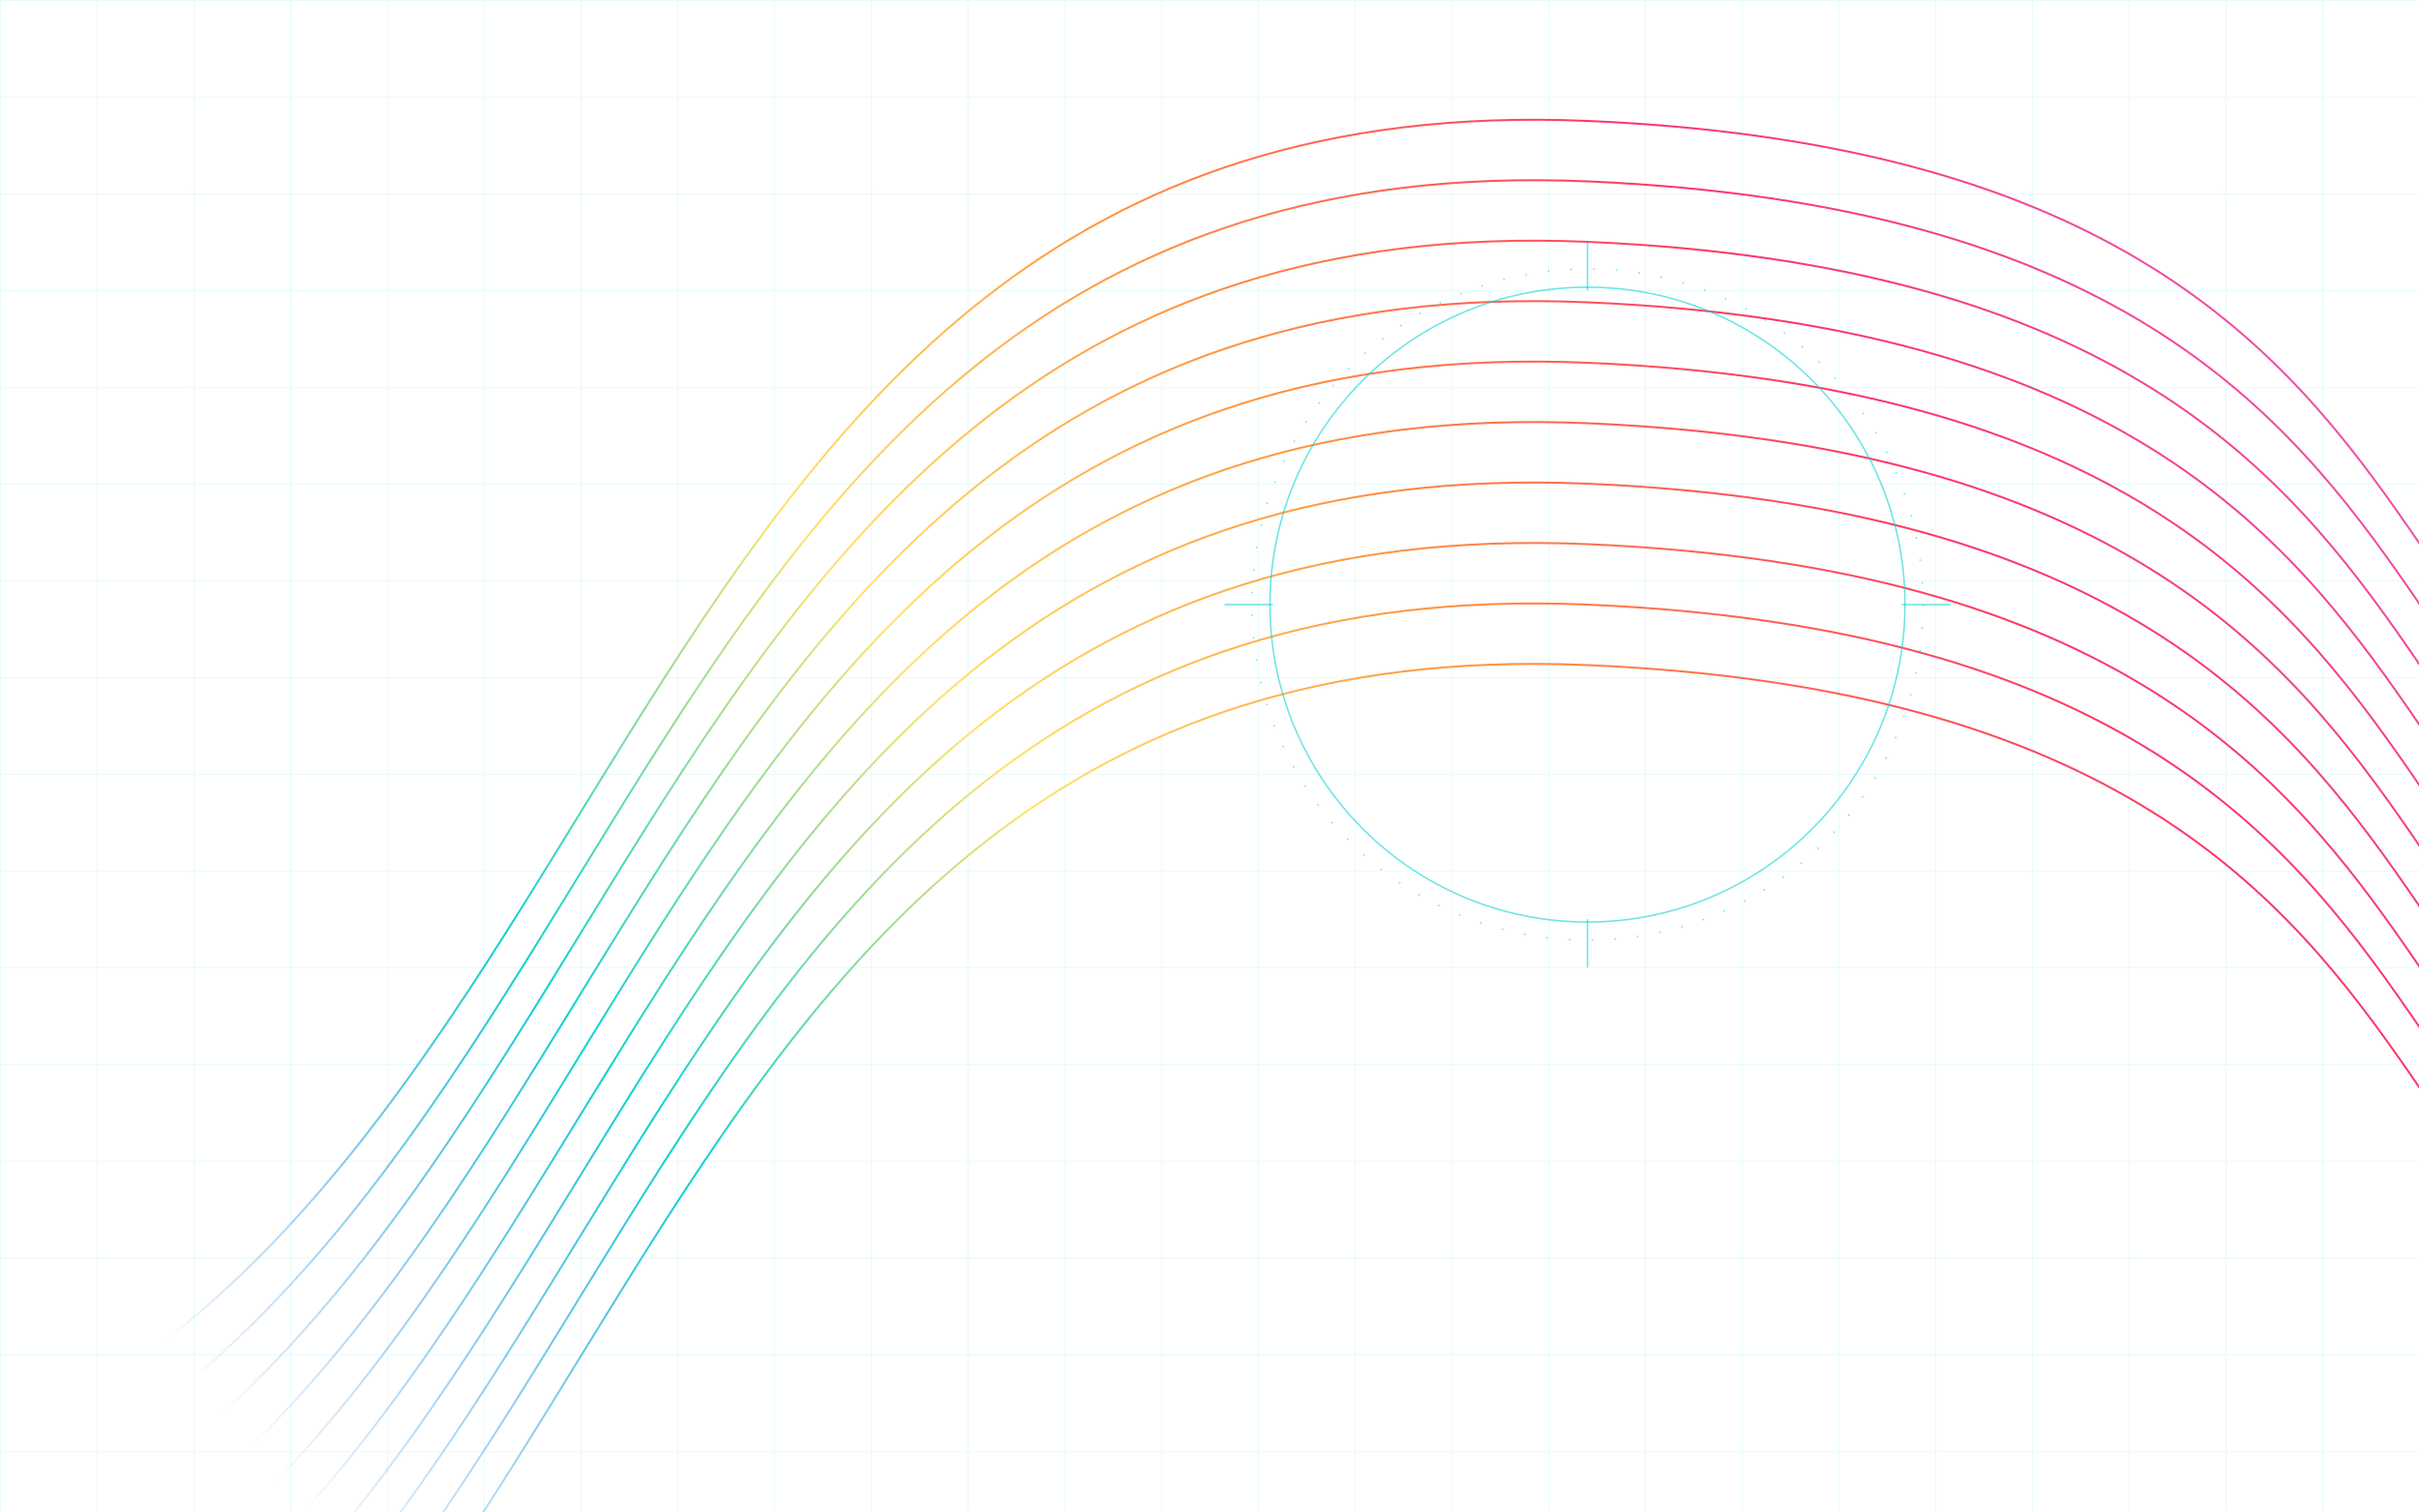
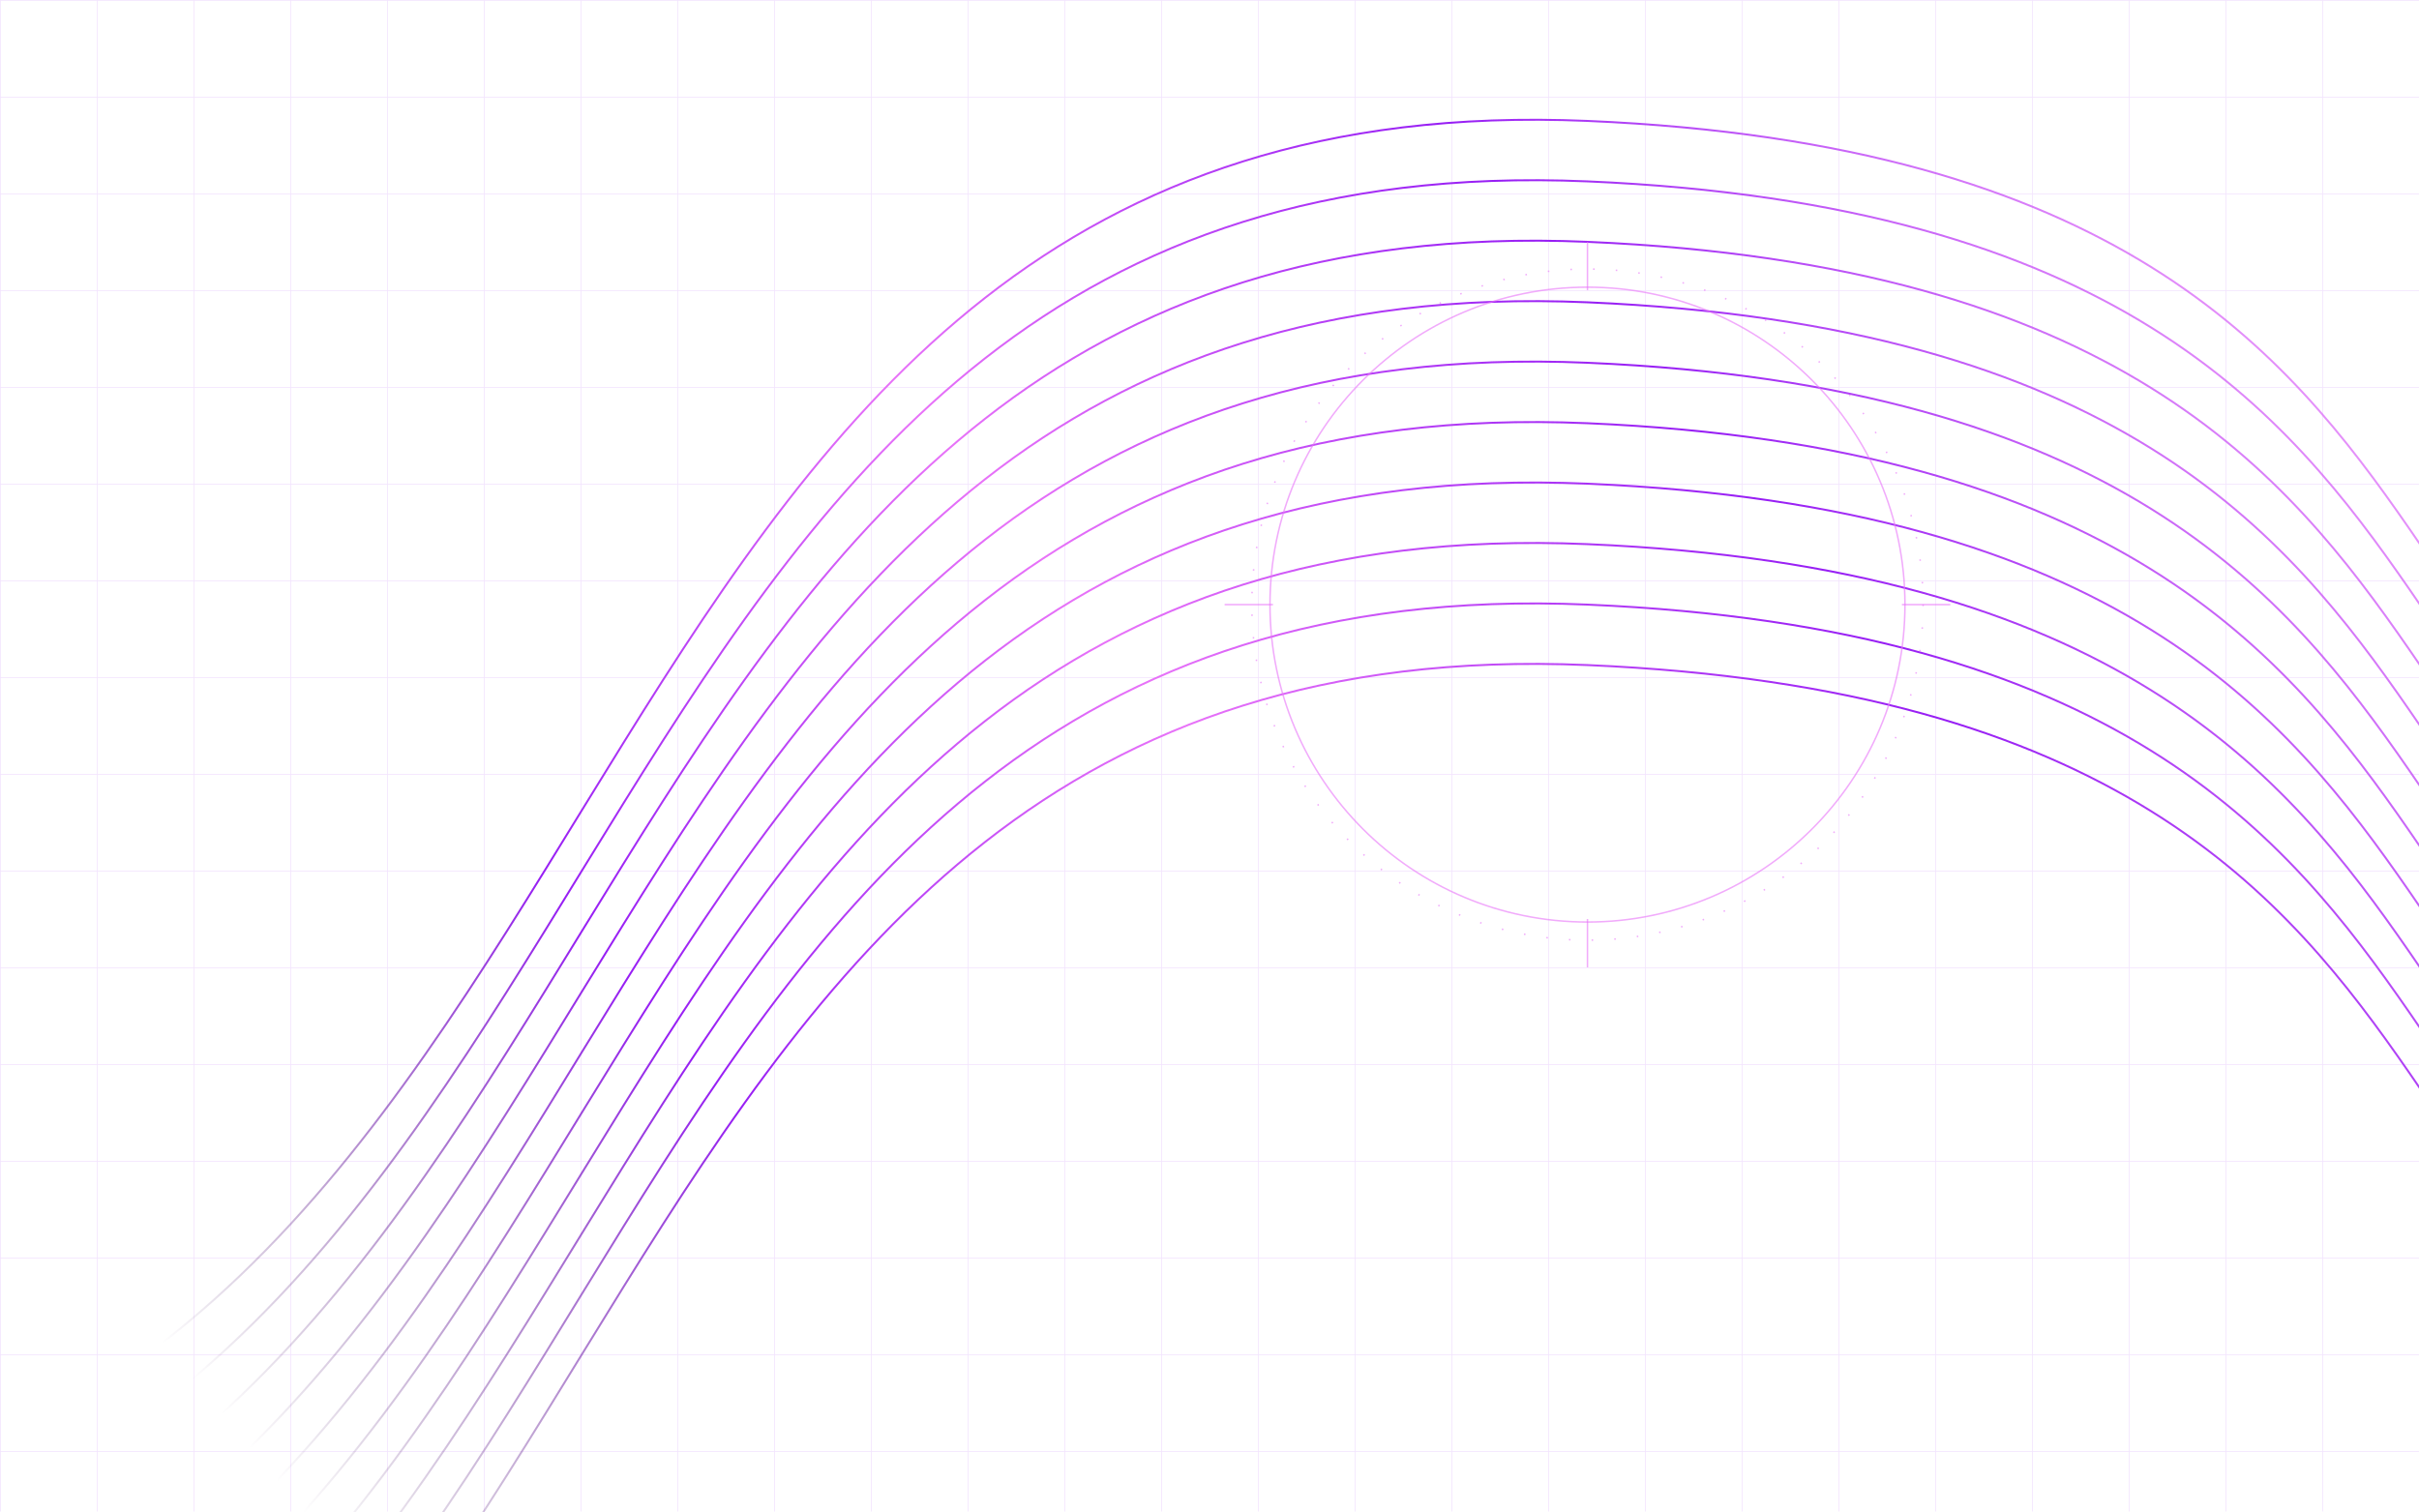
<svg xmlns="http://www.w3.org/2000/svg" viewBox="0 0 1600 1000" fill="none">
  <defs>
    <linearGradient id="line" x1="200" y1="1000" x2="1400" y2="0" gradientUnits="userSpaceOnUse">
-       <stop stop-color="#005dda" stop-opacity="0" />
-       <stop offset=".22" stop-color="#0bd2d3" />
-       <stop offset=".43" stop-color="#ffe36b" />
-       <stop offset=".62" stop-color="#ff913e" />
-       <stop offset=".8" stop-color="#fc3768" />
-       <stop offset="1" stop-color="#e6008b" stop-opacity=".65" />
+       <stop stop-color="#34064e" stop-opacity="0" />
+       <stop offset=".25" stop-color="#971ef4" />
+       <stop offset=".5" stop-color="#e873f8" />
+       <stop offset=".75" stop-color="#971ef4" />
+       <stop offset="1" stop-color="#e873f8" stop-opacity=".65" />
    </linearGradient>
    <pattern id="grid" width="64" height="64" patternUnits="userSpaceOnUse">
-       <path d="M64 0H0V64" stroke="#0bd2d3" stroke-opacity=".12" />
+       <path d="M64 0H0V64" stroke="#971ef4" stroke-opacity=".12" />
    </pattern>
  </defs>
  <path fill="url(#grid)" d="M0 0h1600v1000H0z" />
  <g stroke="url(#line)" stroke-width="1.3">
    <path d="M-150 1000C450 900 350 50 1050 80s450 550 900 420" />
    <path d="M-150 1040C450 940 350 90 1050 120s450 550 900 420" />
    <path d="M-150 1080C450 980 350 130 1050 160s450 550 900 420" />
    <path d="M-150 1120C450 1020 350 170 1050 200s450 550 900 420" />
    <path d="M-150 1160C450 1060 350 210 1050 240s450 550 900 420" />
    <path d="M-150 1200C450 1100 350 250 1050 280s450 550 900 420" />
    <path d="M-150 1240C450 1140 350 290 1050 320s450 550 900 420" />
    <path d="M-150 1280C450 1180 350 330 1050 360s450 550 900 420" />
    <path d="M-150 1320C450 1220 350 370 1050 400s450 550 900 420" />
    <path d="M-150 1360C450 1260 350 410 1050 440s450 550 900 420" />
  </g>
-   <g stroke="#0bd2d3" stroke-opacity=".6">
+   <g stroke="#e873f8" stroke-opacity=".6">
    <circle cx="1050" cy="400" r="210" />
    <circle cx="1050" cy="400" r="222" stroke-dasharray="1 14" />
    <path d="M1050 160v32m0 416v32M810 400h32m416 0h32" />
  </g>
</svg>
